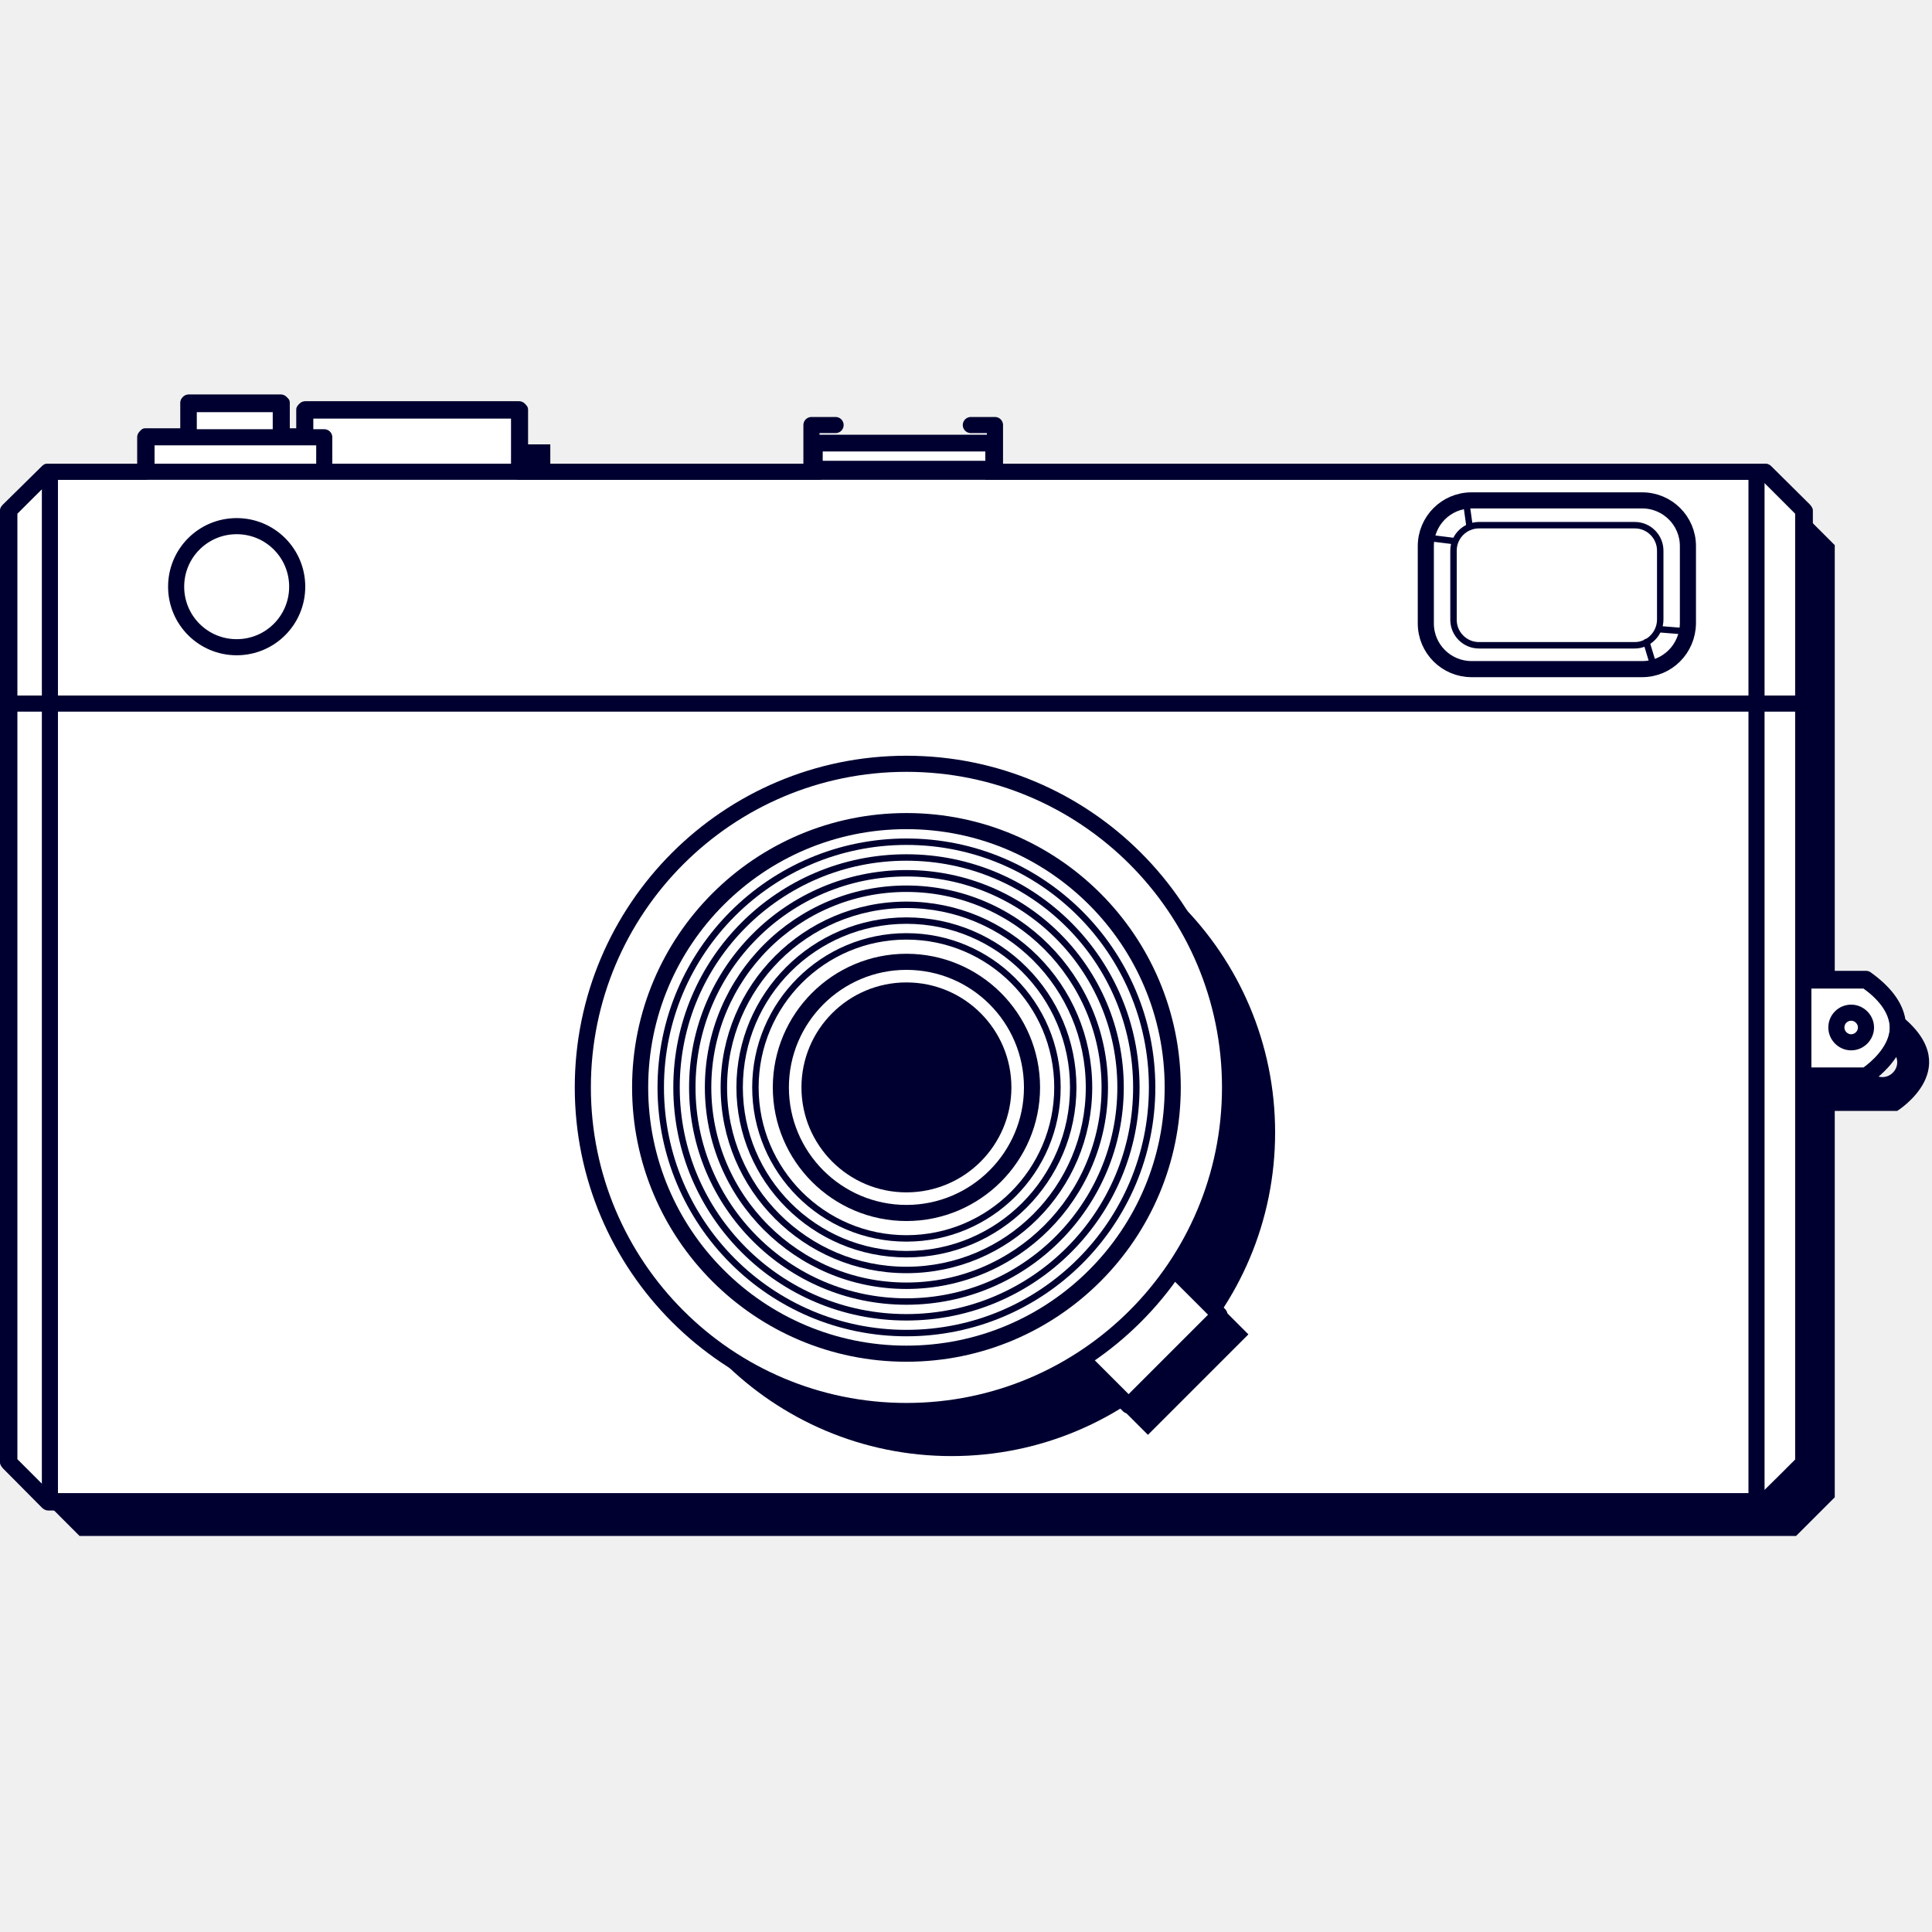
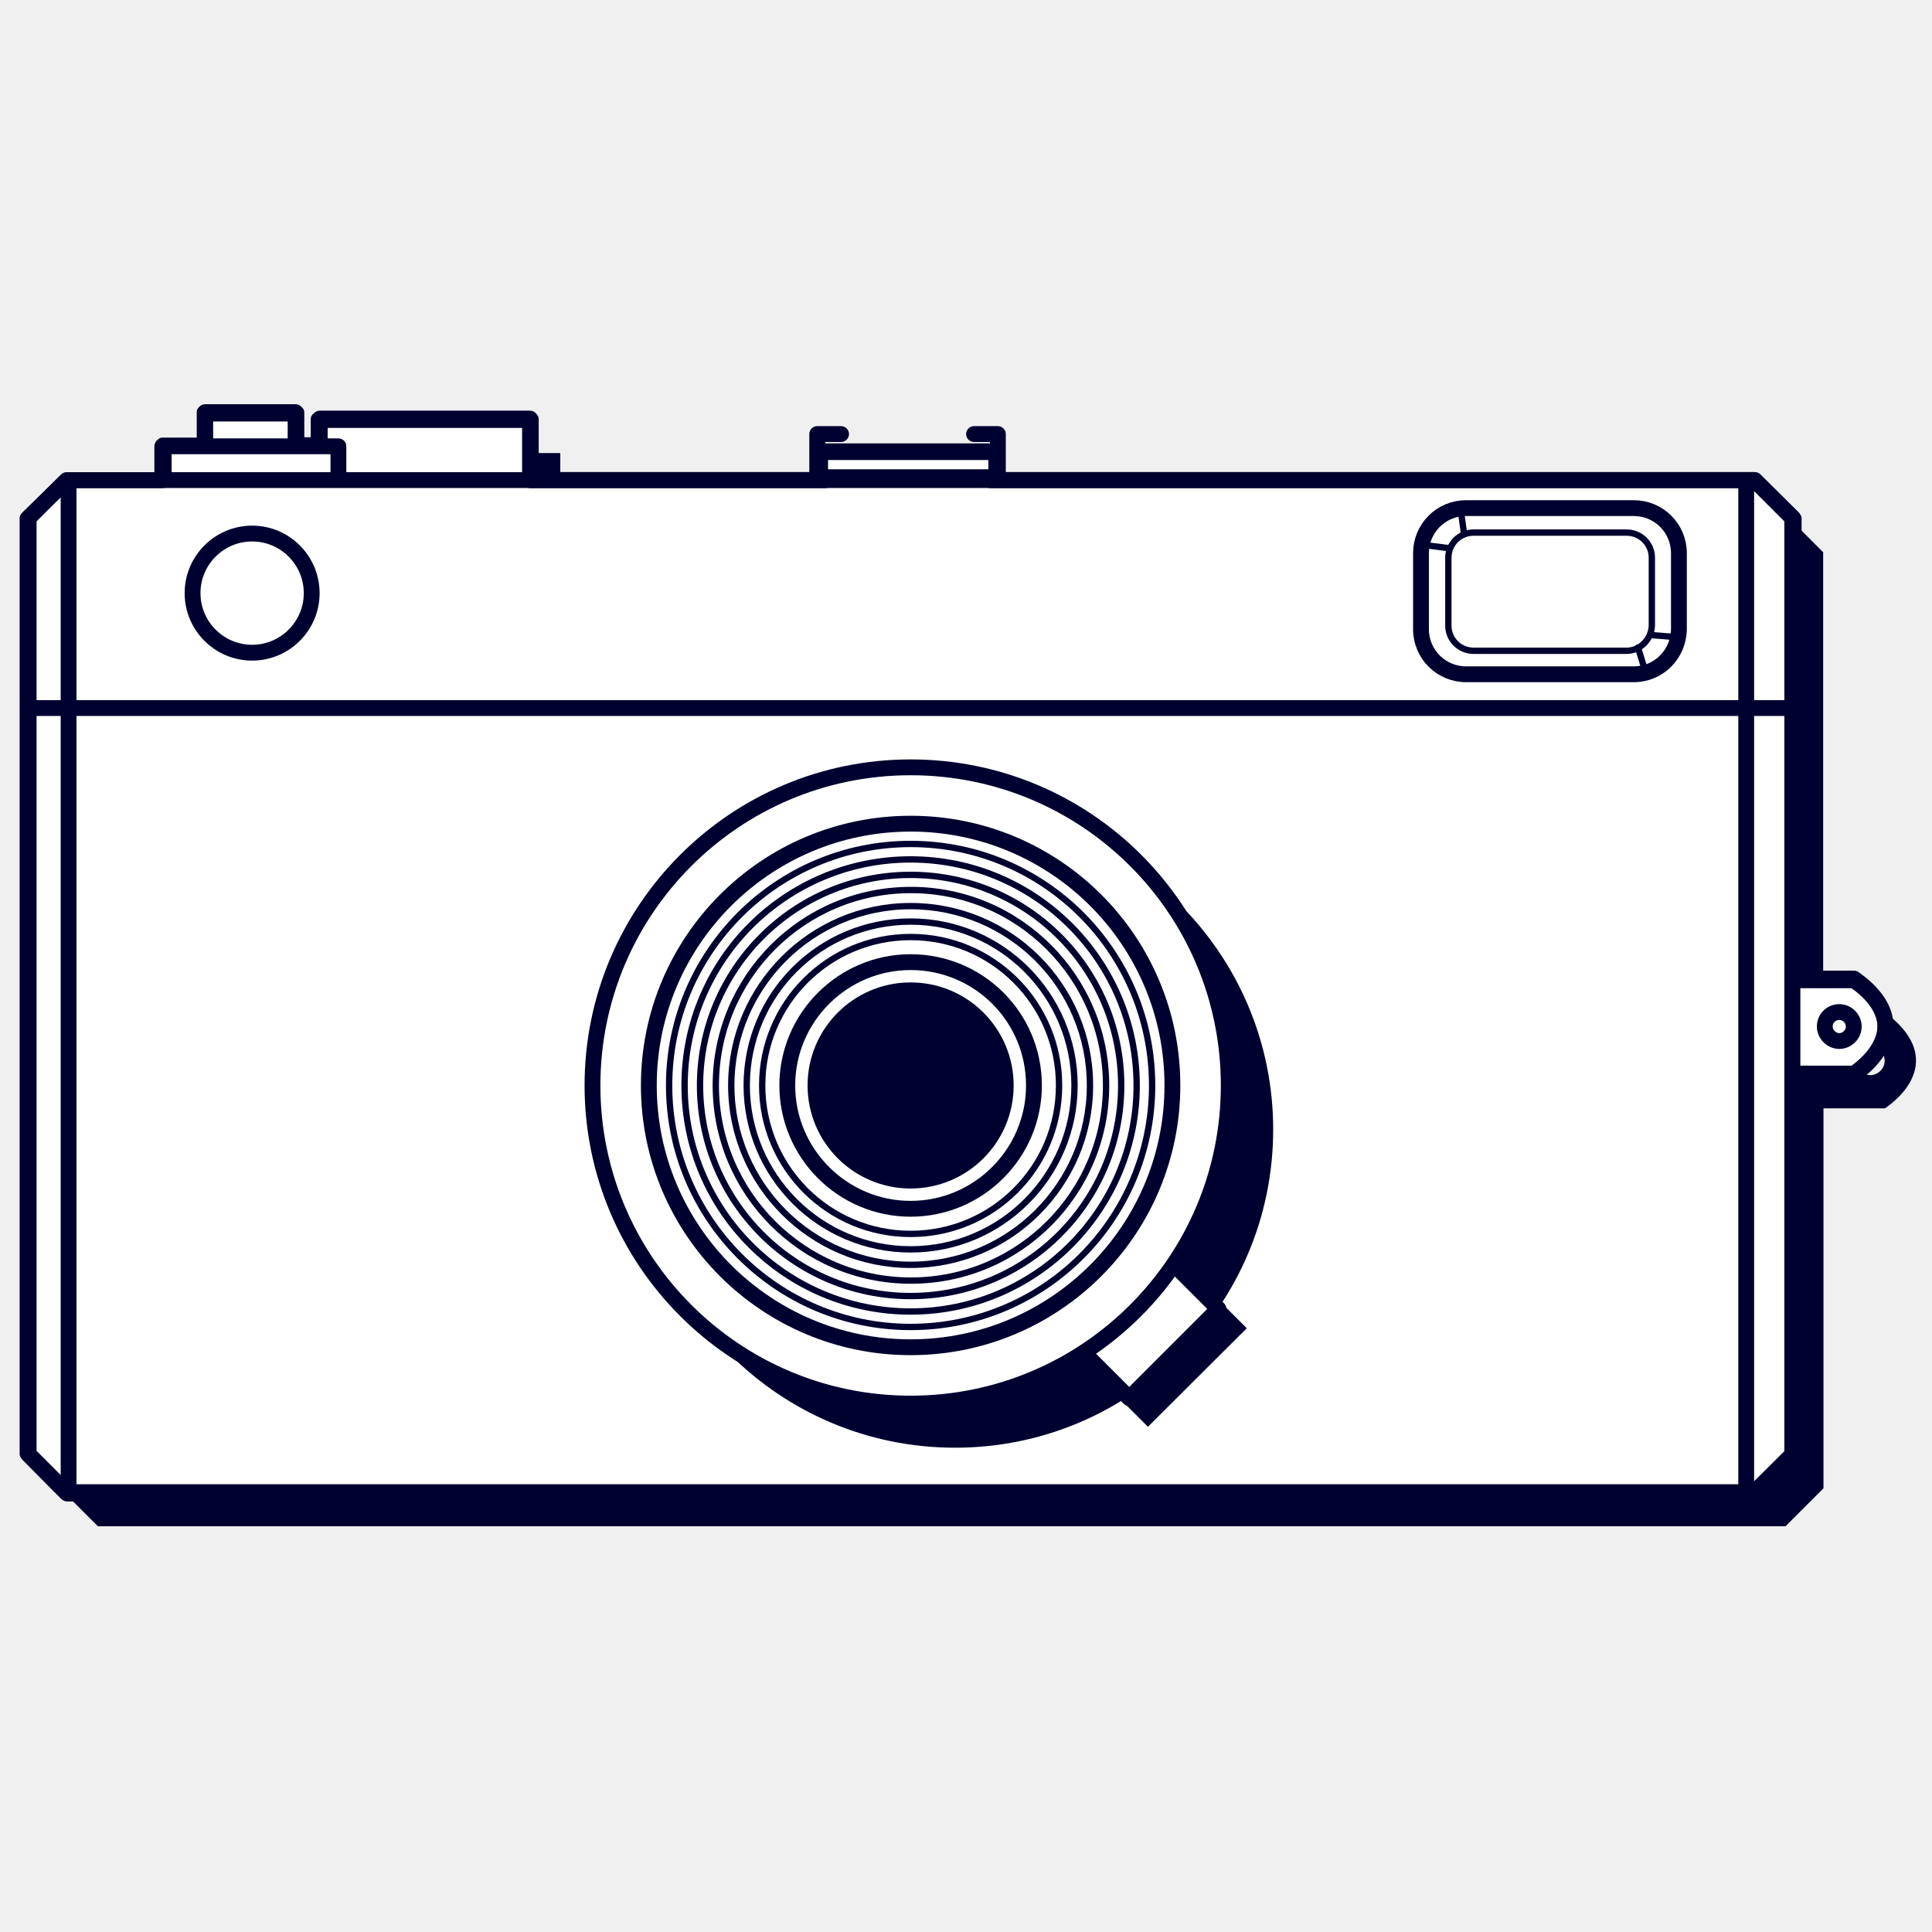
- <svg xmlns="http://www.w3.org/2000/svg" version="1.1" x="0px" y="0px" viewBox="0 0 600 600" enable-background="new 0 0 600 600" xml:space="preserve">
-   <g id="shadow">
-     <path fill="#000030" d="M589.2,314.5h-19.4V169.3c-4.7-4.7-7.3-7.3-12-12h-239v-10.8h-7.5l3.2,3.1H267l3.2-3.1h-7.5v3.1v7.7h-91.8   V138h-66.4v8.6H54.8v10.6H24.7c-4.7,4.7-7.3,7.3-12,12V465c4.7,4.7,7.3,7.3,12,12h533.1c4.7-4.7,7.3-7.3,12-12V345h19.4   C589.2,345,611.5,331.2,589.2,314.5z M318.7,157.2h-0.4v-0.8L318.7,157.2z M584.6,334.5c-2.5,0-4.6-2.1-4.6-4.6   c0-2.5,2.1-4.6,4.6-4.6c2.5,0,4.6,2.1,4.6,4.6C589.2,332.4,587.1,334.5,584.6,334.5z" />
-   </g>
-   <g id="illustration">
-     <path fill="#FFFFFF" d="M15.1,466L3,454V158.7L15.1,147h30c0.3,0,0.9-0.3,0.9-0.6V136h12.6c0.3,0,0.4,0.1,0.4-0.2V126h28v9.8   c0,0.3-0.1,0.2,0.2,0.2h7.6c0.3,0,0.2,0.1,0.2-0.2V128h66v18.4c0,0.3-0.1,0.6,0.2,0.6h386.7l12.2,11.7V304c0,0.3-0.2,1,0.1,1h19.3   l0.5,0.1c6.1,4.6,9.1,9.3,9,14.2c-0.2,7.1-6.9,12.6-9,14.1l-0.5,0.6h-19.3c-0.3,0-0.1-0.3-0.1,0v120l-12.2,12H15.1z" />
-     <g>
+ <svg xmlns="http://www.w3.org/2000/svg" version="1.1" id="Layer_1" x="0px" y="0px" viewBox="0 0 600 600" style="enable-background:new 0 0 600 600;" xml:space="preserve">
+   <g>
+     <rect style="fill:none;" width="600" height="600" />
+     <g id="shadow">
+       <path style="fill:#000030;" d="M585.3,314.3h-19.1V171.5c-4.6-4.6-7.2-7.2-11.8-11.8H319.5v-10.6h-7.4l3.1,3h-46.7l3.1-3h-7.4v3    v7.6H174v-19h-65.3v8.5H59.9v10.4H30.4c-4.6,4.6-7.2,7.2-11.8,11.8v290.8c4.6,4.6,7.2,7.2,11.8,11.8h524.1    c4.6-4.6,7.2-7.2,11.8-11.8v-118h19.1C585.3,344.2,607.2,330.7,585.3,314.3z M319.4,159.6H319v-0.8L319.4,159.6z M580.8,333.9    c-2.5,0-4.5-2.1-4.5-4.5c0-2.5,2.1-4.5,4.5-4.5c2.5,0,4.5,2.1,4.5,4.5C585.3,331.9,583.2,333.9,580.8,333.9z" />
+     </g>
+     <g id="illustration">
+       <path style="fill:#FFFFFF;" d="M20.9,463.2L9,451.4V161.1l11.9-11.5h29.5c0.3,0,0.9-0.3,0.9-0.6v-10.2h12.4c0.3,0,0.4,0.1,0.4-0.2    V129h27.5v9.6c0,0.3-0.1,0.2,0.2,0.2h7.5c0.3,0,0.2,0.1,0.2-0.2v-7.7h64.9V149c0,0.3-0.1,0.6,0.2,0.6h380.1l12,11.5v142.8    c0,0.3-0.2,1,0.1,1h19l0.5,0.1c6,4.5,8.9,9.1,8.8,14c-0.2,7-6.8,12.4-8.8,13.9l-0.5,0.6h-19c-0.3,0-0.1-0.3-0.1,0v118l-12,11.8    L20.9,463.2L20.9,463.2z" />
      <g>
-         <path fill="#FFFFFF" stroke="#000030" stroke-width="5" stroke-linecap="round" stroke-linejoin="round" stroke-miterlimit="10" d="     M579.5,334c0,0,22.3-14,0-30H560v30H579.5z M574.9,314.5c2.5,0,4.6,2.1,4.6,4.6c0,2.5-2.1,4.6-4.6,4.6c-2.5,0-4.6-2.1-4.6-4.6     C570.3,316.5,572.4,314.5,574.9,314.5z" />
-         <path fill="none" stroke="#000030" stroke-width="5" stroke-linecap="round" stroke-linejoin="round" stroke-miterlimit="10" d="     M94.8,146.4v-19.3h66.4v19.3" />
-         <path fill="none" stroke="#000030" stroke-width="5" stroke-linecap="round" stroke-linejoin="round" stroke-miterlimit="10" d="     M58.6,134.6V125h28.6v9.6" />
-         <rect x="45.1" y="135.8" fill="#FFFFFF" width="55.6" height="11.2" />
-         <path fill="none" stroke="#000030" stroke-width="5" stroke-linecap="round" stroke-linejoin="round" stroke-miterlimit="10" d="     M45.1,146.4v-10.6h55.6v10.6" />
-         <path fill="#FFFFFF" stroke="#000030" stroke-width="5" stroke-linecap="round" stroke-linejoin="round" stroke-miterlimit="10" d="     M548,466.2H14.9c-4.7-4.7-7.3-7.3-12-12V158.5c4.7-4.7,7.3-7.3,12-12H548c4.7,4.7,7.3,7.3,12,12v295.8     C555.4,458.9,552.7,461.6,548,466.2z" />
-         <path fill="none" stroke="#000030" stroke-width="5" stroke-linecap="round" stroke-linejoin="round" stroke-miterlimit="10" d="     M558,218.5H3" />
        <g>
-           <path fill="none" stroke="#000030" stroke-width="5" stroke-linecap="round" stroke-linejoin="round" stroke-miterlimit="10" d="      M510,207.8h-53c-7.8,0-14.2-6.3-14.2-14.2v-24c0-7.8,6.3-14.2,14.2-14.2h53c7.8,0,14.2,6.3,14.2,14.2v24      C524.1,201.5,517.8,207.8,510,207.8z" />
-           <path fill="none" stroke="#000030" stroke-width="2" stroke-linecap="round" stroke-linejoin="round" stroke-miterlimit="10" d="      M507.7,200.4h-48.4c-4.4,0-7.9-3.6-7.9-7.9V171c0-4.4,3.6-7.9,7.9-7.9h48.4c4.4,0,7.9,3.6,7.9,7.9v21.4      C515.6,196.8,512,200.4,507.7,200.4z" />
-           <path fill="none" stroke="#000030" stroke-width="2" stroke-linecap="round" stroke-linejoin="round" stroke-miterlimit="10" d="      M456.4,163.6l-1.1-7.9" />
-           <path fill="none" stroke="#000030" stroke-width="2" stroke-linecap="round" stroke-linejoin="round" stroke-miterlimit="10" d="      M451.3,168l-8-1" />
-           <path fill="none" stroke="#000030" stroke-width="2" stroke-linecap="round" stroke-linejoin="round" stroke-miterlimit="10" d="      M523.9,196.1l-8.7-0.7" />
-           <path fill="none" stroke="#000030" stroke-width="2" stroke-linecap="round" stroke-linejoin="round" stroke-miterlimit="10" d="      M513.7,207.3l-2.4-7.9" />
-         </g>
-         <path fill="none" stroke="#000030" stroke-width="5" stroke-linecap="round" stroke-linejoin="round" stroke-miterlimit="10" d="     M15.5,147v319 M545.5,147v319" />
-         <g>
+           <path style="fill:#FFFFFF;stroke:#000030;stroke-width:4.915;stroke-linecap:round;stroke-linejoin:round;stroke-miterlimit:10;" d="      M575.8,333.4c0,0,21.9-13.8,0-29.5h-19.2v29.5H575.8z M571.2,314.3c2.5,0,4.5,2.1,4.5,4.5c0,2.5-2.1,4.5-4.5,4.5      s-4.5-2.1-4.5-4.5C566.7,316.2,568.8,314.3,571.2,314.3z" />
+           <path style="fill:none;stroke:#000030;stroke-width:4.915;stroke-linecap:round;stroke-linejoin:round;stroke-miterlimit:10;" d="      M99.3,149v-19h65.3v19" />
+           <path style="fill:none;stroke:#000030;stroke-width:4.915;stroke-linecap:round;stroke-linejoin:round;stroke-miterlimit:10;" d="      M63.7,137.4V128h28.1v9.4" />
+           <rect x="50.4" y="138.6" style="fill:#FFFFFF;" width="54.7" height="11" />
+           <path style="fill:none;stroke:#000030;stroke-width:4.915;stroke-linecap:round;stroke-linejoin:round;stroke-miterlimit:10;" d="      M50.4,149v-10.4h54.7V149" />
+           <path style="fill:#FFFFFF;stroke:#000030;stroke-width:4.915;stroke-linecap:round;stroke-linejoin:round;stroke-miterlimit:10;" d="      M544.8,463.4H20.7c-4.6-4.6-7.2-7.2-11.8-11.8V160.9c4.6-4.6,7.2-7.2,11.8-11.8h524.1c4.6,4.6,7.2,7.2,11.8,11.8v290.8      C552.1,456.2,549.4,458.9,544.8,463.4z" />
+           <path style="fill:none;stroke:#000030;stroke-width:4.915;stroke-linecap:round;stroke-linejoin:round;stroke-miterlimit:10;" d="      M554.6,219.9H9" />
          <g>
-             <circle fill="#000030" cx="295.5" cy="351.7" r="100.5" />
-             <polyline fill="#000030" points="374.3,401 387.7,414.4 356.5,445.6 342.5,431.6      " />
+             <path style="fill:none;stroke:#000030;stroke-width:4.915;stroke-linecap:round;stroke-linejoin:round;stroke-miterlimit:10;" d="       M507.4,209.4h-52.1c-7.7,0-14-6.2-14-14v-23.6c0-7.7,6.2-14,14-14h52.1c7.7,0,14,6.2,14,14v23.6       C521.3,203.2,515.1,209.4,507.4,209.4z" />
+             <path style="fill:none;stroke:#000030;stroke-width:1.966;stroke-linecap:round;stroke-linejoin:round;stroke-miterlimit:10;" d="       M505.2,202.1h-47.6c-4.3,0-7.8-3.5-7.8-7.8v-21.1c0-4.3,3.5-7.8,7.8-7.8h47.6c4.3,0,7.8,3.5,7.8,7.8v21       C512.9,198.5,509.4,202.1,505.2,202.1z" />
+             <path style="fill:none;stroke:#000030;stroke-width:1.966;stroke-linecap:round;stroke-linejoin:round;stroke-miterlimit:10;" d="       M454.7,165.9l-1.1-7.8" />
+             <path style="fill:none;stroke:#000030;stroke-width:1.966;stroke-linecap:round;stroke-linejoin:round;stroke-miterlimit:10;" d="       M449.7,170.2l-7.9-1" />
+             <path style="fill:none;stroke:#000030;stroke-width:1.966;stroke-linecap:round;stroke-linejoin:round;stroke-miterlimit:10;" d="       M521.1,197.9l-8.6-0.7" />
+             <path style="fill:none;stroke:#000030;stroke-width:1.966;stroke-linecap:round;stroke-linejoin:round;stroke-miterlimit:10;" d="       M511.1,208.9l-2.4-7.8" />
+           </g>
+           <path style="fill:none;stroke:#000030;stroke-width:4.915;stroke-linecap:round;stroke-linejoin:round;stroke-miterlimit:10;" d="      M21.3,149.6v313.6 M542.3,149.6v313.6" />
+           <g>
            <g>
-               <path fill="#FFFFFF" stroke="#000030" stroke-width="5" stroke-linecap="round" stroke-linejoin="round" stroke-miterlimit="10" d="        M365.3,394.9l13.4,13.4l-28.2,28.2l-14-14" />
-               <path fill="#FFFFFF" stroke="#000030" stroke-width="5" stroke-linecap="round" stroke-linejoin="round" stroke-miterlimit="10" d="        M382,337.7c0,55.5-45,100.5-100.5,100.5S181,393.2,181,337.7s45-100.5,100.5-100.5S382,282.1,382,337.7z" />
-               <path fill="#FFFFFF" stroke="#000030" stroke-width="5" stroke-linecap="round" stroke-linejoin="round" stroke-miterlimit="10" d="        M364.2,337.7c0,45.7-37,82.7-82.7,82.7s-82.7-37-82.7-82.7s37-82.7,82.7-82.7S364.2,292,364.2,337.7z" />
-               <path fill="#FFFFFF" stroke="#000030" stroke-width="5" stroke-linecap="round" stroke-linejoin="round" stroke-miterlimit="10" d="        M320.5,337.7c0,21.5-17.5,39-39,39s-39-17.5-39-39s17.5-39,39-39S320.5,316.1,320.5,337.7z" />
+               <circle style="fill:#000030;" cx="296.6" cy="350.8" r="98.8" />
+               <polyline style="fill:#000030;" points="374,399.3 387.2,412.5 356.5,443.1 342.8,429.4       " />
+               <g>
+                 <path style="fill:#FFFFFF;stroke:#000030;stroke-width:4.915;stroke-linecap:round;stroke-linejoin:round;stroke-miterlimit:10;" d="         M365.2,393.3l13.2,13.2l-27.7,27.7l-13.8-13.8" />
+                 <path style="fill:#FFFFFF;stroke:#000030;stroke-width:4.915;stroke-linecap:round;stroke-linejoin:round;stroke-miterlimit:10;" d="         M381.6,337.1c0,54.6-44.2,98.8-98.8,98.8S184,391.6,184,337.1s44.2-98.8,98.8-98.8S381.6,282.4,381.6,337.1z" />
+                 <path style="fill:#FFFFFF;stroke:#000030;stroke-width:4.915;stroke-linecap:round;stroke-linejoin:round;stroke-miterlimit:10;" d="         M364.1,337.1c0,44.9-36.4,81.3-81.3,81.3s-81.3-36.4-81.3-81.3s36.4-81.3,81.3-81.3S364.1,292.1,364.1,337.1z" />
+                 <path style="fill:#FFFFFF;stroke:#000030;stroke-width:4.915;stroke-linecap:round;stroke-linejoin:round;stroke-miterlimit:10;" d="         M321.1,337.1c0,21.1-17.2,38.3-38.3,38.3s-38.3-17.2-38.3-38.3s17.2-38.3,38.3-38.3S321.1,315.8,321.1,337.1z" />
+               </g>
            </g>
+             <circle style="fill:#000030;" cx="282.8" cy="337.1" r="32" />
          </g>
-           <circle fill="#000030" cx="281.5" cy="337.7" r="32.6" />
-         </g>
-         <path fill="#FFFFFF" stroke="#000030" stroke-width="5" stroke-linecap="round" stroke-linejoin="round" stroke-miterlimit="10" d="     M92.3,182.2c0,10.4-8.4,18.8-18.8,18.8s-18.8-8.4-18.8-18.8c0-10.4,8.4-18.8,18.8-18.8S92.3,171.8,92.3,182.2z" />
-         <g>
-           <path fill="#FFFFFF" stroke="#000030" stroke-width="5" stroke-linecap="round" stroke-linejoin="round" stroke-miterlimit="10" d="      M308.6,145.6H253v-7.9h55.6V145.6z" />
-           <path fill="none" stroke="#000030" stroke-width="5" stroke-linecap="round" stroke-linejoin="round" stroke-miterlimit="10" d="      M252,145.6V132h7.5" />
-           <path fill="none" stroke="#000030" stroke-width="5" stroke-linecap="round" stroke-linejoin="round" stroke-miterlimit="10" d="      M301.5,132h7.5v13.6" />
+           <path style="fill:#FFFFFF;stroke:#000030;stroke-width:4.915;stroke-linecap:round;stroke-linejoin:round;stroke-miterlimit:10;" d="      M96.8,184.2c0,10.2-8.3,18.5-18.5,18.5s-18.5-8.3-18.5-18.5s8.3-18.5,18.5-18.5S96.8,174,96.8,184.2z" />
+           <g>
+             <path style="fill:#FFFFFF;stroke:#000030;stroke-width:4.915;stroke-linecap:round;stroke-linejoin:round;stroke-miterlimit:10;" d="       M309.4,148.2h-54.7v-7.8h54.7V148.2z" />
+             <path style="fill:none;stroke:#000030;stroke-width:4.915;stroke-linecap:round;stroke-linejoin:round;stroke-miterlimit:10;" d="       M253.8,148.2v-13.4h7.4" />
+             <path style="fill:none;stroke:#000030;stroke-width:4.915;stroke-linecap:round;stroke-linejoin:round;stroke-miterlimit:10;" d="       M302.5,134.8h7.4v13.4" />
+           </g>
        </g>
      </g>
+       <g>
+         <path style="fill:none;stroke:#000030;stroke-width:1.966;stroke-linecap:round;stroke-linejoin:round;stroke-miterlimit:10;" d="     M357.8,337.1c0,41.5-33.6,75-75,75s-75-33.6-75-75s33.6-75,75-75S357.8,295.6,357.8,337.1z" />
+         <path style="fill:none;stroke:#000030;stroke-width:1.966;stroke-linecap:round;stroke-linejoin:round;stroke-miterlimit:10;" d="     M212.6,337.1c0,38.8,31.5,70.2,70.2,70.2s70.2-31.5,70.2-70.2s-31.5-70.2-70.2-70.2S212.6,298.2,212.6,337.1z" />
+         <path style="fill:none;stroke:#000030;stroke-width:1.966;stroke-linecap:round;stroke-linejoin:round;stroke-miterlimit:10;" d="     M348.2,337.1c0,36.1-29.3,65.4-65.4,65.4s-65.4-29.3-65.4-65.4s29.3-65.4,65.4-65.4S348.2,300.9,348.2,337.1z" />
+         <path style="fill:none;stroke:#000030;stroke-width:1.966;stroke-linecap:round;stroke-linejoin:round;stroke-miterlimit:10;" d="     M222.3,337.1c0,33.4,27.1,60.6,60.6,60.6s60.6-27.1,60.6-60.6s-27.1-60.7-60.6-60.7S222.3,303.5,222.3,337.1z" />
+         <path style="fill:none;stroke:#000030;stroke-width:1.966;stroke-linecap:round;stroke-linejoin:round;stroke-miterlimit:10;" d="     M338.5,337.1c0,30.8-25,55.7-55.7,55.7s-55.7-25-55.7-55.7s25-55.7,55.7-55.7S338.5,306.2,338.5,337.1z" />
+         <path style="fill:none;stroke:#000030;stroke-width:1.966;stroke-linecap:round;stroke-linejoin:round;stroke-miterlimit:10;" d="     M231.9,337.1c0,28.1,22.8,50.9,50.9,50.9s50.9-22.8,50.9-50.9s-22.8-50.9-50.9-50.9S231.9,308.8,231.9,337.1z" />
+         <path style="fill:none;stroke:#000030;stroke-width:1.966;stroke-linecap:round;stroke-linejoin:round;stroke-miterlimit:10;" d="     M328.9,337.1c0,25.5-20.6,46.1-46.1,46.1s-46.1-20.6-46.1-46.1s20.6-46.1,46.1-46.1S328.9,311.6,328.9,337.1z" />
+       </g>
    </g>
-     <g>
-       <path fill="none" stroke="#000030" stroke-width="2" stroke-linecap="round" stroke-linejoin="round" stroke-miterlimit="10" d="    M357.8,337.7c0,42.2-34.2,76.3-76.3,76.3s-76.3-34.2-76.3-76.3s34.2-76.3,76.3-76.3S357.8,295.5,357.8,337.7z" />
-       <path fill="none" stroke="#000030" stroke-width="2" stroke-linecap="round" stroke-linejoin="round" stroke-miterlimit="10" d="    M210.1,337.7c0,39.5,32,71.4,71.4,71.4s71.4-32,71.4-71.4s-32-71.4-71.4-71.4S210.1,298.2,210.1,337.7z" />
-       <path fill="none" stroke="#000030" stroke-width="2" stroke-linecap="round" stroke-linejoin="round" stroke-miterlimit="10" d="    M348,337.7c0,36.7-29.8,66.5-66.5,66.5S215,374.4,215,337.7s29.8-66.5,66.5-66.5S348,300.9,348,337.7z" />
-       <path fill="none" stroke="#000030" stroke-width="2" stroke-linecap="round" stroke-linejoin="round" stroke-miterlimit="10" d="    M219.9,337.7c0,34,27.6,61.6,61.6,61.6s61.6-27.6,61.6-61.6S315.5,276,281.5,276S219.9,303.6,219.9,337.7z" />
-       <path fill="none" stroke="#000030" stroke-width="2" stroke-linecap="round" stroke-linejoin="round" stroke-miterlimit="10" d="    M338.2,337.7c0,31.3-25.4,56.7-56.7,56.7s-56.7-25.4-56.7-56.7s25.4-56.7,56.7-56.7S338.2,306.3,338.2,337.7z" />
-       <path fill="none" stroke="#000030" stroke-width="2" stroke-linecap="round" stroke-linejoin="round" stroke-miterlimit="10" d="    M229.7,337.7c0,28.6,23.2,51.8,51.8,51.8s51.8-23.2,51.8-51.8s-23.2-51.8-51.8-51.8S229.7,309,229.7,337.7z" />
-       <path fill="none" stroke="#000030" stroke-width="2" stroke-linecap="round" stroke-linejoin="round" stroke-miterlimit="10" d="    M328.4,337.7c0,25.9-21,46.9-46.9,46.9s-46.9-21-46.9-46.9s21-46.9,46.9-46.9S328.4,311.8,328.4,337.7z" />
+     <g id="outline">
+       <path style="fill:#000030;" d="M577.2,302.2c-0.4-0.3-0.9-0.2-1.5-0.2h-16.2V160.9c0-0.7-0.5-1.3-0.9-1.8l-11.9-11.8    c-0.5-0.5-1.2-0.7-1.9-0.7h-233v-6.2c0-1.4-1.1-2.7-2.4-2.7h-54.7c-1.4,0-2.9,1.3-2.9,2.7v6.2h-84.5v-16.5c0-1.4-1.4-2.2-2.8-2.2    H99.3c-1.4,0-2.8,0.8-2.8,2.2v5.7h-2V128c0-1.4-1.4-2-2.8-2h-28c-1.4,0-2.6,0.6-2.6,2v7.9H50.4c-1.4,0-2.1,1.4-2.1,2.8v8.1H20.7    c-0.7,0-1.3,0.2-1.8,0.7L7,159.1c-0.5,0.5-0.9,1.1-0.9,1.7v290.8c0,0.7,0.5,1.3,0.9,1.8l11.9,12c0.5,0.5,1.2,0.9,1.9,0.9h524.1    c0.7,0,1.3-0.4,1.8-0.9l12-11.9c0.5-0.5,0.9-1.2,0.9-1.8V336.4h16.2c0.5,0,0.9-0.4,1.3-0.6c0.4-0.3,10.5-6.8,10.9-16.5    C588.1,313.2,584.5,307.5,577.2,302.2z M575.1,331.5h-18.4c-1.4,0-2.1,0.6-2.1,2v117.2l-10.8,10.6h-522L11,450.6V161.9l10.8-10.3    h28.6c1.4,0,2.9-1.2,2.9-2.6v-9.2h10.4c1.4,0,2.4-0.8,2.4-2.2v-6.7h23.6v6.7c0,1.4,0.8,2.2,2.2,2.2h7.5c1.4,0,2.2-0.8,2.2-2.2    v-4.7h60.9V149c0,1.4,0.8,2.6,2.2,2.6h92.2v-5.9v-2.9H307l0,0v8.8h236.9l10.8,10.3V304c0,1.4,0.7,2.9,2.1,2.9H575    c5.5,3.9,8.2,8.3,8.1,12.5C582.8,325.4,576.9,329.5,575.1,331.5z" />
    </g>
  </g>
-   <g id="outline">
-     <path fill="#000030" d="M581,302.2c-0.4-0.3-0.9-0.2-1.5-0.2H563V158.5c0-0.7-0.5-1.3-0.9-1.8l-12.1-12c-0.5-0.5-1.2-0.7-1.9-0.7   H311v-6.3c0-1.4-1.1-2.7-2.4-2.7H253c-1.4,0-3,1.3-3,2.7v6.3h-86v-16.8c0-1.4-1.4-2.2-2.8-2.2H94.8c-1.4,0-2.8,0.8-2.8,2.2v5.8h-2   v-8c0-1.4-1.4-2-2.8-2H58.6c-1.4,0-2.6,0.6-2.6,2v8H45.1c-1.4,0-2.1,1.4-2.1,2.8v8.2H14.9c-0.7,0-1.3,0.2-1.8,0.7l-12.2,12   c-0.5,0.5-0.9,1.1-0.9,1.7v295.8c0,0.7,0.5,1.3,0.9,1.8l12.1,12.2c0.5,0.5,1.2,0.9,1.9,0.9H548c0.7,0,1.3-0.4,1.8-0.9l12.2-12.1   c0.5-0.5,0.9-1.2,0.9-1.8V337h16.5c0.5,0,0.9-0.4,1.3-0.6c0.4-0.3,10.7-6.9,11.1-16.8C592.1,313.4,588.4,307.6,581,302.2z    M578.8,332h-18.7c-1.4,0-2.1,0.6-2.1,2v119.2L547,464H16L5,453.2V159.5L16,149h29.1c1.4,0,2.9-1.2,2.9-2.6V137h10.6   c1.4,0,2.4-0.8,2.4-2.2V128h24v6.8c0,1.4,0.8,2.2,2.2,2.2h7.6c1.4,0,2.2-0.8,2.2-2.2V130h62v16.4c0,1.4,0.8,2.6,2.2,2.6H255v-6v-3   h51l0,0v9h241l11,10.5V304c0,1.4,0.7,3,2.1,3h18.6c5.6,4,8.3,8.4,8.2,12.7C586.7,325.8,580.7,330,578.8,332z" />
-   </g>
</svg>
